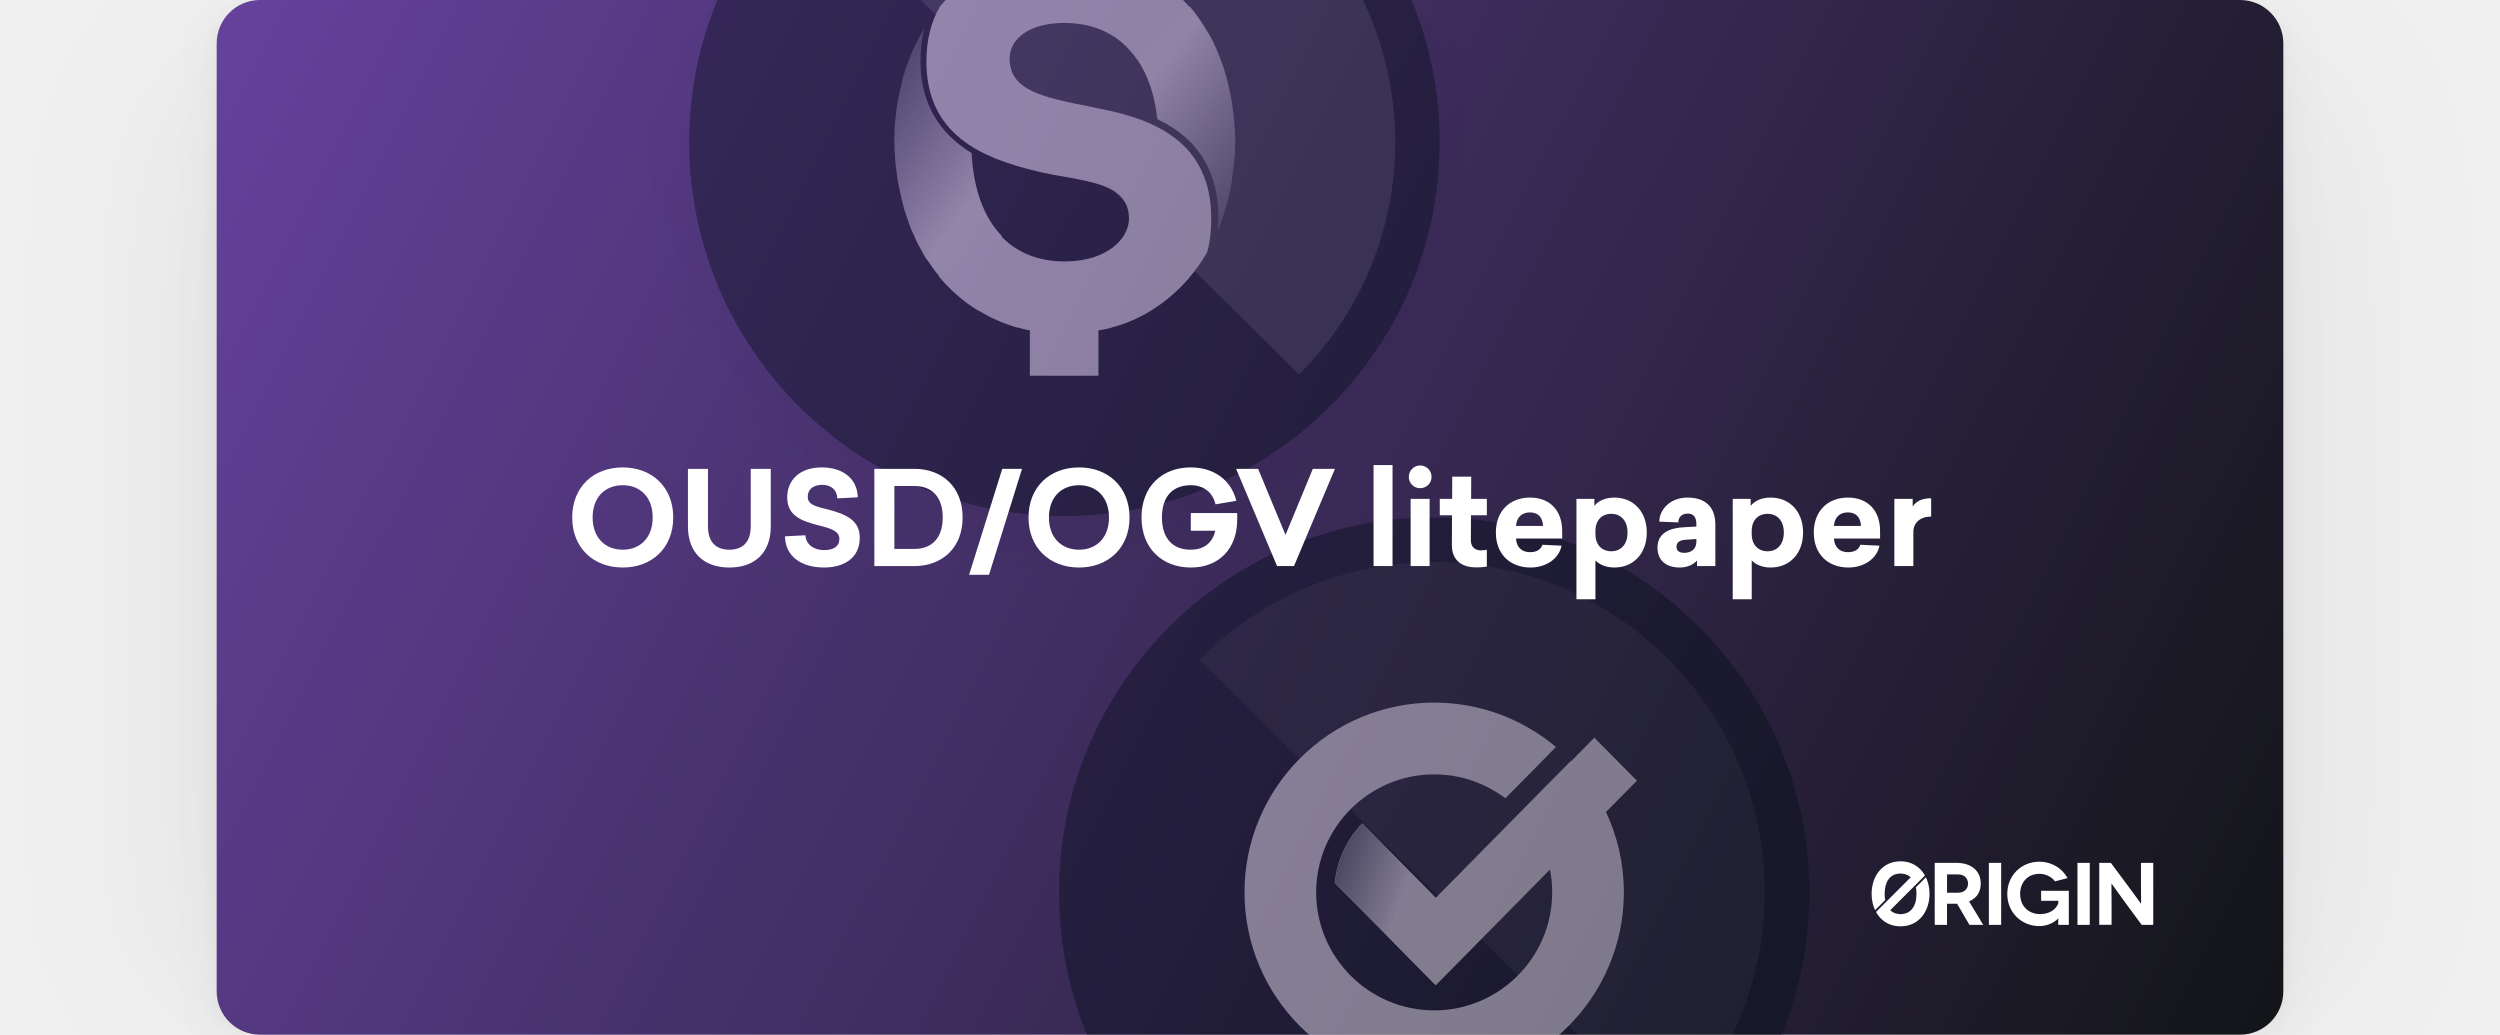
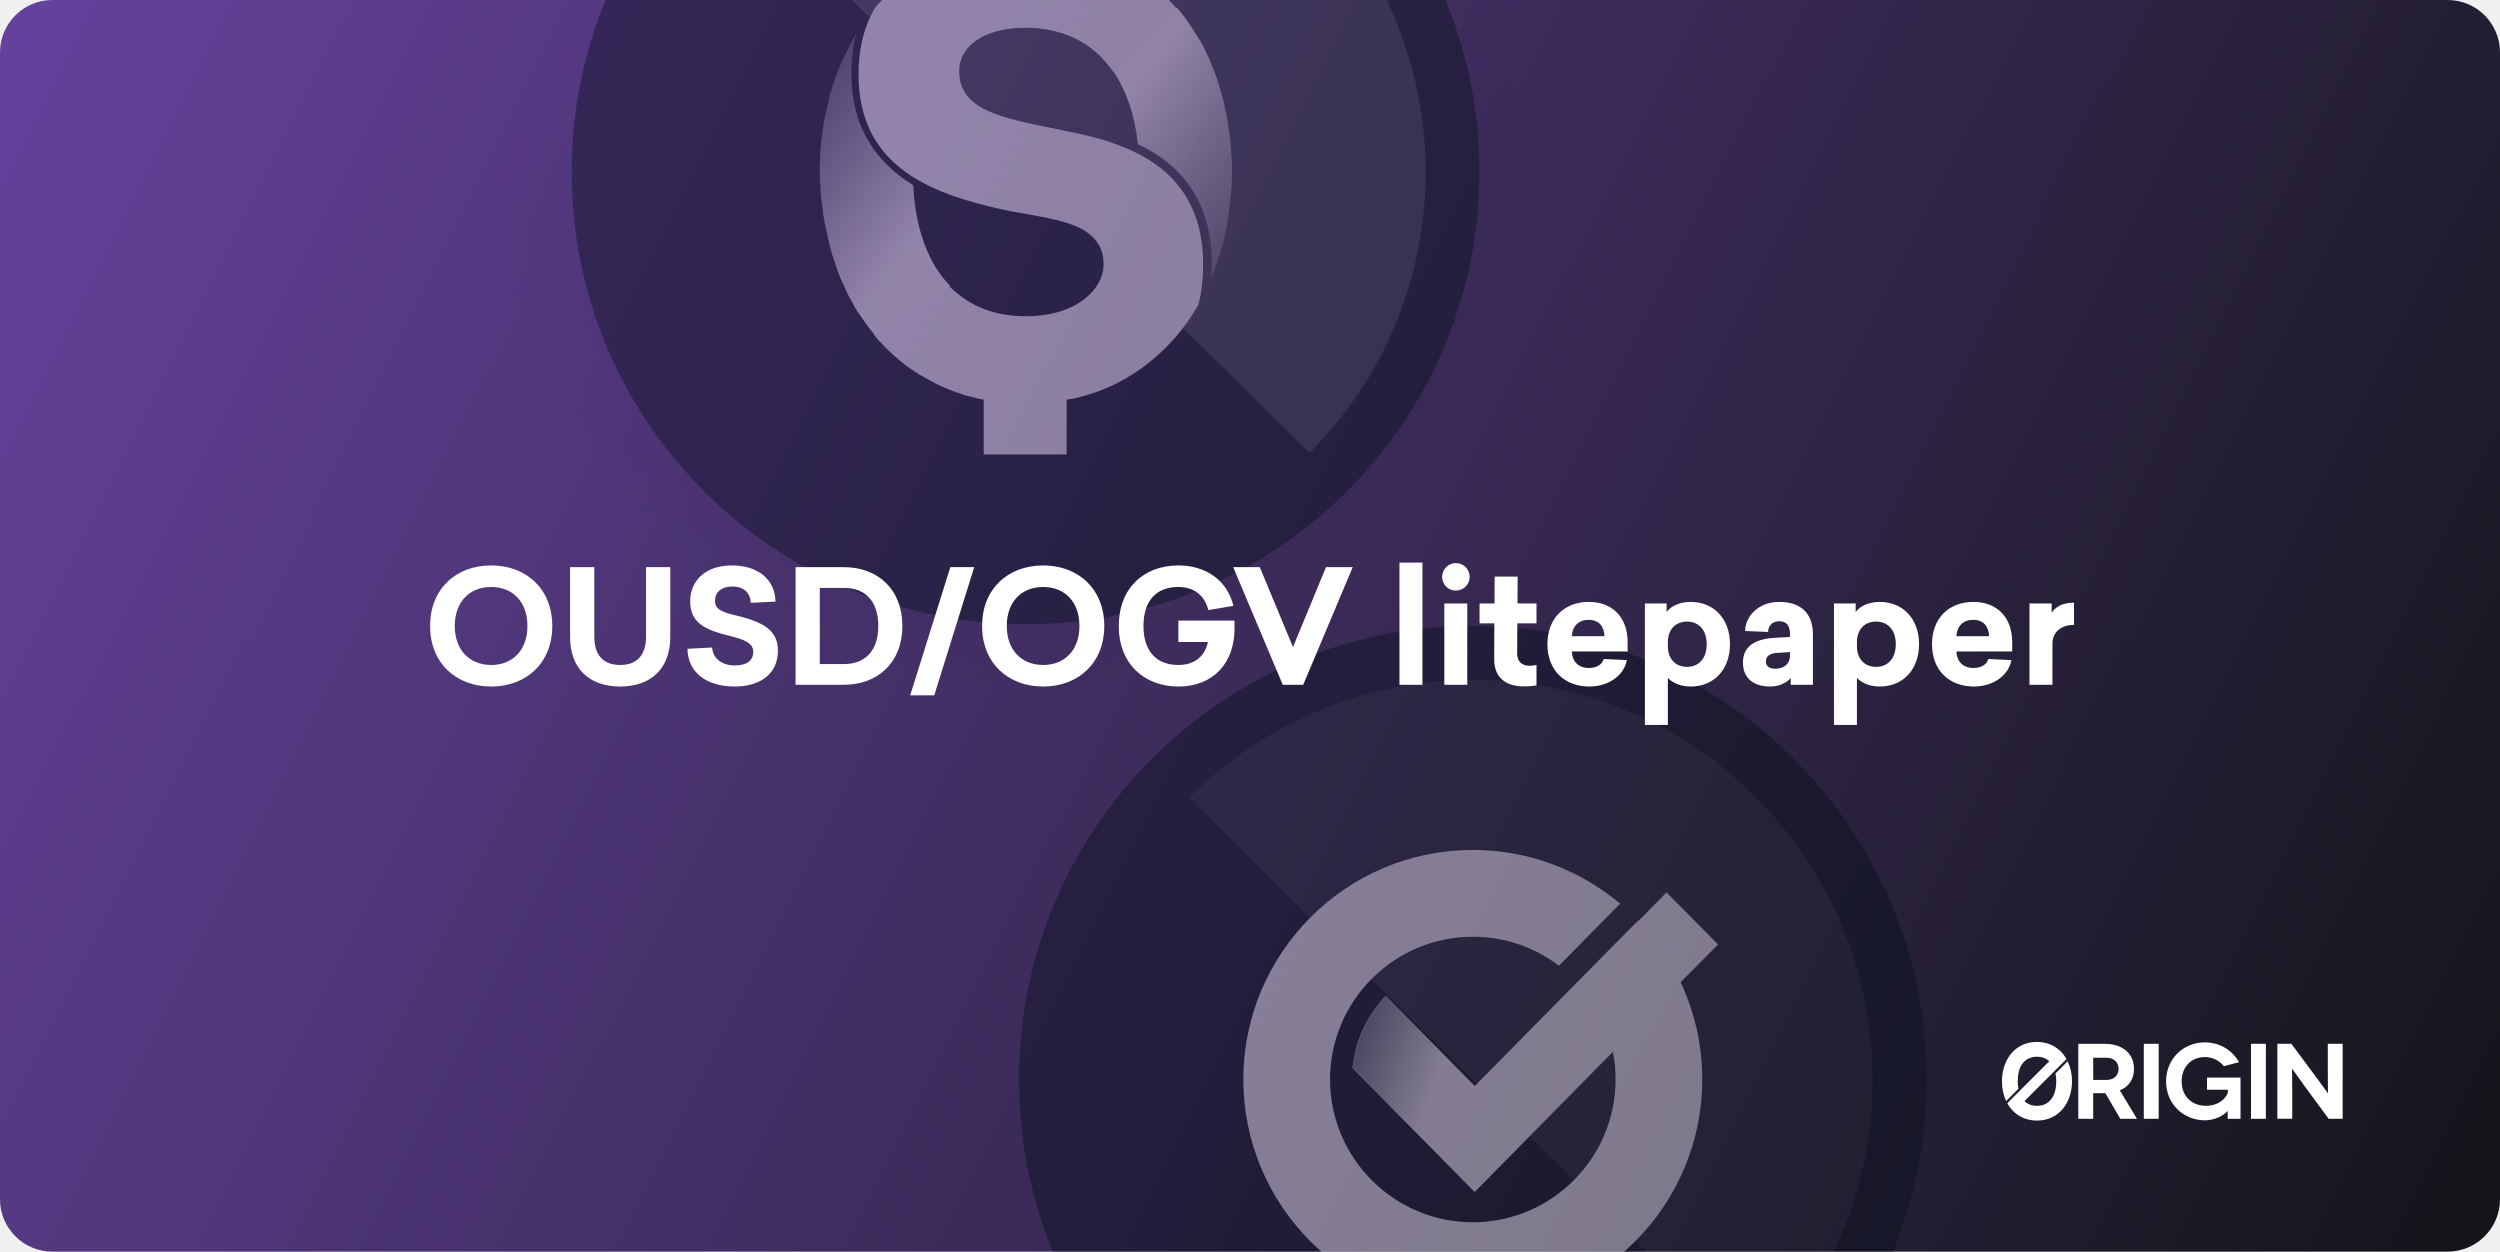
- <svg xmlns="http://www.w3.org/2000/svg" width="923" height="382" viewBox="0 0 923 382" fill="none">
-   <g filter="url(#filter0_ddd_2979_25486)">
-     <g clip-path="url(#clip0_2979_25486)">
-       <rect x="80" width="763" height="382" rx="16" fill="url(#paint0_linear_2979_25486)" />
-       <g opacity="0.4">
-         <mask id="mask0_2979_25486" style="mask-type:luminance" maskUnits="userSpaceOnUse" x="391" y="191" width="277" height="277">
-           <path fill-rule="evenodd" clip-rule="evenodd" d="M391 191H668V468H391V191Z" fill="white" />
-         </mask>
-         <g mask="url(#mask0_2979_25486)">
-           <path fill-rule="evenodd" clip-rule="evenodd" d="M529.036 191.001C605.527 190.745 667.743 252.545 667.999 329.036C668.255 405.527 606.455 467.743 529.964 467.999C453.473 468.255 391.257 406.455 391.001 329.964C390.745 253.473 452.545 191.257 529.036 191.001Z" fill="#030C17" />
-         </g>
-         <path opacity="0.1" fill-rule="evenodd" clip-rule="evenodd" d="M616.061 415.483C663.543 367.661 663.304 290.419 615.483 242.937C567.661 195.455 490.419 195.693 442.937 243.515L616.061 415.483Z" fill="white" />
-         <path fill-rule="evenodd" clip-rule="evenodd" d="M604.361 288.242L588.613 272.358L580.042 281.065C580.008 281.031 579.974 280.997 579.94 280.963L572.967 288.004L530.077 331.472L502.935 303.956C497.323 309.806 493.616 317.493 492.799 325.996L530.077 363.784L572.253 321.03C572.797 323.751 573.069 326.574 573.069 329.465C573.069 353.478 553.512 373.035 529.499 373.035C505.486 373.035 485.929 353.478 485.929 329.465C485.929 305.452 505.486 285.895 529.499 285.895C539.363 285.895 548.478 289.194 555.791 294.738L574.464 275.793C562.287 265.589 546.607 259.399 529.499 259.399C490.895 259.399 459.467 290.827 459.467 329.431C459.467 368.069 490.895 399.463 529.499 399.463C568.103 399.463 599.531 368.035 599.531 329.431C599.531 318.819 597.15 308.785 592.932 299.772L604.361 288.242Z" fill="white" />
-         <mask id="mask1_2979_25486" style="mask-type:luminance" maskUnits="userSpaceOnUse" x="492" y="303" width="39" height="61">
-           <path fill-rule="evenodd" clip-rule="evenodd" d="M492.833 325.996L530.077 363.784H530.111V331.472L502.969 303.955C497.357 309.805 493.65 317.458 492.833 325.996Z" fill="white" />
-         </mask>
-         <g mask="url(#mask1_2979_25486)">
-           <path fill-rule="evenodd" clip-rule="evenodd" d="M492.833 325.996L530.077 363.784H530.111V331.472L502.969 303.955C497.357 309.805 493.65 317.458 492.833 325.996Z" fill="url(#paint1_linear_2979_25486)" />
-         </g>
+ <svg xmlns="http://www.w3.org/2000/svg" width="763" height="382" viewBox="0 0 763 382" fill="none">
+   <g clip-path="url(#clip0_2979_25486)">
+     <rect width="763" height="382" rx="16" fill="url(#paint0_linear_2979_25486)" />
+     <g opacity="0.4">
+       <mask id="mask0_2979_25486" style="mask-type:luminance" maskUnits="userSpaceOnUse" x="311" y="191" width="277" height="277">
+         <path fill-rule="evenodd" clip-rule="evenodd" d="M311 191H588V468H311V191Z" fill="white" />
+       </mask>
+       <g mask="url(#mask0_2979_25486)">
+         <path fill-rule="evenodd" clip-rule="evenodd" d="M449.036 191.001C525.527 190.745 587.743 252.545 587.999 329.036C588.255 405.527 526.455 467.743 449.964 467.999C373.473 468.255 311.257 406.455 311.001 329.964C310.745 253.473 372.545 191.257 449.036 191.001Z" fill="#030C17" />
      </g>
-       <g opacity="0.4" filter="url(#filter1_d_2979_25486)">
-         <path d="M531.536 52.038C531.792 128.273 469.975 190.282 393.464 190.538C316.953 190.793 254.721 129.199 254.464 52.963C254.208 -23.273 316.025 -85.282 392.536 -85.537C469.047 -85.793 531.279 -24.198 531.536 52.038Z" fill="#030C17" />
-         <path opacity="0.2" d="M479.639 138.254C527.16 90.56 526.93 13.63 479.064 -33.72C431.197 -81.07 353.99 -80.84 306.469 -33.146L479.639 138.254Z" fill="white" />
-         <path d="M405.999 40.114C404.618 39.885 403.352 39.541 402.087 39.312C385.057 35.872 372.746 33.465 372.746 21.656C372.746 14.318 379.995 8.471 392.997 8.471C404.618 8.471 413.823 13.172 419.806 22L420.727 22.229L439.252 3.312L439.137 2.624C431.773 -6.089 422.453 -12.166 411.752 -15.376C410.256 -15.835 408.875 -16.178 407.38 -16.522H407.265C406.689 -16.637 406.229 -16.752 405.654 -16.866V-33.605H380.34V-16.866C379.534 -16.752 378.729 -16.522 377.924 -16.408H377.808C365.842 -13.541 355.371 -7.35 347.202 2.165C343.75 7.898 342.024 14.777 342.024 22.688C342.024 49.745 362.505 58.343 382.526 63.159C386.208 64.076 389.89 64.764 393.457 65.337C405.999 67.63 416.815 69.579 416.815 80.815C416.815 87.808 409.106 96.522 392.997 96.522C383.447 96.522 375.622 93.311 369.869 87.464C369.524 87.12 369.064 86.776 368.718 86.432L346.857 101.566V102.369C349.963 106.037 353.415 109.248 357.097 111.999C358.363 112.916 359.628 113.719 360.894 114.521C360.894 114.521 360.894 114.521 361.009 114.521C362.275 115.324 363.656 116.012 364.921 116.7C364.921 116.7 365.036 116.7 365.036 116.814C366.417 117.502 367.683 118.076 369.064 118.649C369.179 118.649 369.179 118.649 369.294 118.763C370.675 119.337 372.055 119.795 373.436 120.254C373.551 120.254 373.666 120.254 373.666 120.369C374.357 120.598 374.932 120.712 375.622 120.942C375.737 120.942 375.737 120.942 375.852 120.942C376.543 121.171 377.233 121.286 378.039 121.515C378.154 121.515 378.269 121.515 378.384 121.63C378.959 121.744 379.649 121.859 380.225 121.974V138.712H405.539V121.974C405.999 121.859 406.459 121.859 406.919 121.744C407.034 121.744 407.034 121.744 407.149 121.744C408.875 121.4 410.601 120.942 412.327 120.369C413.133 120.139 414.053 119.795 414.859 119.566C424.179 116.127 432.348 110.394 439.022 102.598C441.553 99.617 443.739 96.522 445.696 93.082C446.731 89.413 447.191 85.286 447.191 80.929C447.306 51.808 425.214 43.898 405.999 40.114Z" fill="#FAFBFC" />
-         <path d="M346.972 102.254C345.706 100.764 344.556 99.273 343.52 97.668C343.06 96.98 342.6 96.292 342.139 95.719C342.024 95.604 341.909 95.375 341.794 95.26C341.449 94.687 340.989 93.999 340.643 93.311C340.528 93.082 340.413 92.853 340.298 92.624C339.953 92.05 339.608 91.362 339.263 90.789C339.148 90.56 339.033 90.331 338.918 90.101C338.572 89.528 338.227 88.84 337.997 88.152C337.882 87.923 337.767 87.579 337.652 87.35C337.307 86.662 337.077 86.089 336.731 85.401C336.616 85.171 336.501 84.942 336.386 84.598C336.156 83.91 335.811 83.222 335.581 82.534C335.581 82.42 335.466 82.191 335.466 82.076C334.89 80.471 334.315 78.866 333.855 77.261C333.855 77.146 333.74 77.031 333.74 76.802C333.625 76.229 333.394 75.656 333.279 75.082C333.164 74.624 333.049 74.165 332.934 73.707C332.819 73.133 332.704 72.675 332.589 72.101C332.474 71.643 332.359 71.07 332.244 70.611C332.129 70.038 332.014 69.579 331.899 69.006C331.784 68.433 331.669 67.859 331.553 67.286C331.438 66.828 331.438 66.254 331.323 65.796C331.208 65.222 331.093 64.649 331.093 63.961C330.978 63.503 330.978 63.044 330.863 62.471C330.748 61.783 330.748 61.21 330.633 60.522C330.633 60.063 330.518 59.605 330.518 59.146C330.518 58.343 330.403 57.656 330.403 56.853C330.403 56.509 330.403 56.165 330.288 55.707C330.288 54.56 330.173 53.414 330.173 52.267C330.173 51.121 330.173 50.089 330.288 48.942C330.288 48.598 330.288 48.254 330.288 47.91C330.288 47.108 330.403 46.42 330.403 45.617C330.403 45.273 330.518 44.815 330.518 44.471C330.633 43.783 330.633 42.98 330.748 42.293C330.748 41.949 330.863 41.605 330.863 41.261C330.978 40.344 331.093 39.541 331.208 38.739C331.208 38.509 331.208 38.28 331.323 38.165C331.438 37.133 331.669 36.102 331.899 35.07C332.014 34.726 332.014 34.382 332.129 34.153C332.244 33.465 332.474 32.777 332.589 32.089C332.704 31.745 332.819 31.286 332.819 30.942C332.934 30.255 333.164 29.681 333.279 28.993C333.394 28.649 333.51 28.191 333.625 27.847C333.855 27.159 334.085 26.471 334.2 25.783C334.315 25.439 334.43 25.21 334.545 24.866C334.89 23.949 335.235 23.032 335.581 22.114C335.696 21.77 335.811 21.541 335.926 21.197C336.156 20.509 336.386 19.936 336.731 19.248C336.846 18.904 337.077 18.56 337.192 18.102C337.422 17.528 337.652 17.07 337.997 16.497C338.227 16.153 338.342 15.694 338.572 15.35C338.802 14.777 339.148 14.318 339.378 13.745C339.608 13.401 339.723 13.057 339.953 12.713C340.413 11.911 340.874 11.108 341.334 10.306C340.298 14.089 339.838 18.216 339.838 22.573C339.838 37.477 346.166 48.828 358.708 56.509C359.399 69.923 363.311 80.471 369.984 87.235L346.972 102.254Z" fill="url(#paint2_linear_2979_25486)" />
-         <path d="M419.922 22C423.834 27.847 426.365 35.184 427.286 44.012C430.508 45.503 433.269 47.222 435.801 49.172C445.121 56.394 449.838 66.942 449.838 80.356C449.838 81.961 449.723 83.566 449.608 85.171V85.057C450.068 84.025 450.529 82.878 450.874 81.732C450.989 81.388 451.104 81.159 451.219 80.815C451.449 80.012 451.794 79.21 452.024 78.407C452.14 78.063 452.255 77.605 452.37 77.26C452.485 76.802 452.715 76.229 452.83 75.77C453.06 75.082 453.175 74.509 453.405 73.821C453.52 73.362 453.635 72.789 453.75 72.331C453.865 71.757 453.981 71.184 454.096 70.611C454.211 70.267 454.211 69.808 454.326 69.464C454.441 68.662 454.671 67.745 454.786 66.942C454.786 66.598 454.901 66.254 454.901 65.91C455.016 64.993 455.131 64.076 455.246 63.159C455.246 62.929 455.246 62.815 455.361 62.585C455.476 61.668 455.591 60.866 455.591 59.949C455.591 59.719 455.591 59.49 455.706 59.261C455.822 58.229 455.822 57.197 455.937 56.165C455.937 55.936 455.937 55.706 455.937 55.477C455.937 54.445 456.052 53.299 456.052 52.267C456.052 51.12 456.052 49.974 455.937 48.713C455.937 48.369 455.937 48.025 455.822 47.566C455.822 46.764 455.706 45.961 455.706 45.273C455.706 44.815 455.591 44.356 455.591 43.898C455.476 43.21 455.476 42.522 455.361 41.834C455.361 41.375 455.246 40.917 455.131 40.343C455.016 39.656 455.016 39.082 454.901 38.395C454.786 37.936 454.786 37.363 454.671 36.904C454.556 36.331 454.441 35.643 454.326 35.07C454.211 34.611 454.096 34.038 453.981 33.579C453.865 33.006 453.75 32.433 453.635 31.86C453.52 31.401 453.405 30.828 453.29 30.369C453.175 29.796 452.945 29.223 452.83 28.649C452.715 28.191 452.6 27.617 452.37 27.159C452.255 26.586 452.024 26.127 451.909 25.554C451.794 25.095 451.564 24.522 451.449 24.063C451.219 23.49 451.104 23.032 450.874 22.573C450.644 22.114 450.529 21.541 450.298 21.082C450.068 20.624 449.953 20.051 449.723 19.592C449.493 19.133 449.263 18.56 449.148 18.102C448.918 17.643 448.688 17.184 448.457 16.726C448.227 16.267 447.997 15.809 447.767 15.235C447.537 14.777 447.307 14.318 447.077 13.86C446.847 13.401 446.616 12.942 446.271 12.484C446.041 12.025 445.811 11.567 445.466 11.223C445.236 10.764 444.891 10.306 444.66 9.847C444.43 9.388 444.085 9.044 443.855 8.586C443.05 7.325 442.129 6.063 441.209 4.802C440.518 3.885 439.828 3.083 439.137 2.28L419.922 22Z" fill="url(#paint3_linear_2979_25486)" />
+       <path opacity="0.1" fill-rule="evenodd" clip-rule="evenodd" d="M536.061 415.483C583.543 367.661 583.304 290.419 535.483 242.937C487.661 195.455 410.419 195.693 362.937 243.515L536.061 415.483Z" fill="white" />
+       <path fill-rule="evenodd" clip-rule="evenodd" d="M524.361 288.242L508.613 272.358L500.042 281.065C500.008 281.031 499.974 280.997 499.94 280.963L492.967 288.004L450.077 331.472L422.935 303.956C417.323 309.806 413.616 317.493 412.799 325.996L450.077 363.784L492.253 321.03C492.797 323.751 493.069 326.574 493.069 329.465C493.069 353.478 473.512 373.035 449.499 373.035C425.486 373.035 405.929 353.478 405.929 329.465C405.929 305.452 425.486 285.895 449.499 285.895C459.363 285.895 468.478 289.194 475.791 294.738L494.464 275.793C482.287 265.589 466.607 259.399 449.499 259.399C410.895 259.399 379.467 290.827 379.467 329.431C379.467 368.069 410.895 399.463 449.499 399.463C488.103 399.463 519.531 368.035 519.531 329.431C519.531 318.819 517.15 308.785 512.932 299.772L524.361 288.242Z" fill="white" />
+       <mask id="mask1_2979_25486" style="mask-type:luminance" maskUnits="userSpaceOnUse" x="412" y="303" width="39" height="61">
+         <path fill-rule="evenodd" clip-rule="evenodd" d="M412.833 325.996L450.077 363.784H450.111V331.472L422.969 303.955C417.357 309.805 413.65 317.458 412.833 325.996Z" fill="white" />
+       </mask>
+       <g mask="url(#mask1_2979_25486)">
+         <path fill-rule="evenodd" clip-rule="evenodd" d="M412.833 325.996L450.077 363.784H450.111V331.472L422.969 303.955C417.357 309.805 413.65 317.458 412.833 325.996Z" fill="url(#paint1_linear_2979_25486)" />
      </g>
-       <path d="M727.117 341.465L722.565 333.652C722.461 333.652 722.396 333.652 722.304 333.652H718.835V341.465H714.296V318.574H722.304C727.926 318.574 731.291 321.613 731.291 326.217C731.291 329.361 729.752 331.643 726.974 332.791L732.204 341.452H727.117V341.465ZM718.848 329.596H722.904C725.422 329.596 726.596 327.965 726.596 326.23C726.596 324.43 725.383 322.826 722.904 322.826H718.848V329.596ZM734.291 341.465V318.574H738.83V341.452H734.291V341.465ZM759.883 339.078C758.643 340.487 755.93 341.922 752.957 341.922C746.383 341.922 741.087 336.926 741.087 330.026C741.087 323.126 746.383 318.13 752.957 318.13C757.496 318.17 761.291 320.517 763.352 324.183L758.709 325.396C757.47 323.7 755.213 322.617 752.957 322.617C748.678 322.617 745.835 325.696 745.835 330.039C745.835 334.578 748.978 337.487 753.217 337.487C757.143 337.487 759.204 335.335 759.922 333.561V332.583H753.583V328.878H763.809V341.465H759.883C759.883 339.574 759.922 339.117 759.922 339.078H759.883ZM767.004 341.465V318.574H771.543V341.452H767.004V341.465ZM794.983 318.574V341.452H790.704L784.196 332.622C782.135 329.804 779.617 326.217 779.591 326.217H779.552C779.526 326.217 779.591 329.517 779.591 334.057V341.439H775.052V318.574H779.33L785.97 327.496C787.535 329.557 790.417 333.639 790.443 333.639H790.483C790.522 333.639 790.443 329.909 790.443 326.061V318.574H794.983ZM711.048 323.896L707.343 327.6C707.487 328.33 707.565 329.139 707.565 330.013C707.565 334.696 705.361 337.5 701.67 337.5C700.13 337.5 698.839 337.004 697.861 336.065L710.696 323.23C710.357 322.617 709.965 322.057 709.522 321.535C709.339 321.313 709.143 321.117 708.948 320.909C708.922 320.883 708.896 320.857 708.87 320.83C708.804 320.778 708.752 320.713 708.687 320.661C706.809 318.913 704.422 318 701.67 318C698.5 318 695.787 319.213 693.843 321.522C692.004 323.7 691 326.713 691 330.013C691 332.204 691.443 334.265 692.278 336.039L696.009 332.309C695.878 331.604 695.813 330.835 695.813 330C695.813 327.848 696.257 326.1 697.117 324.809C698.135 323.309 699.713 322.513 701.67 322.513C703.196 322.513 704.474 322.996 705.439 323.896L692.63 336.704C692.983 337.343 693.387 337.943 693.843 338.478C693.935 338.583 694.026 338.687 694.13 338.791C694.235 338.909 694.352 339.026 694.47 339.143C694.483 339.157 694.496 339.17 694.509 339.183C694.548 339.222 694.574 339.261 694.613 339.287C696.478 341.061 698.891 342 701.67 342C704.852 342 707.565 340.787 709.522 338.478C711.361 336.3 712.378 333.3 712.378 330C712.378 327.783 711.909 325.683 711.048 323.896Z" fill="white" />
-       <path d="M229.935 172.568C219.135 172.568 211.263 179.768 211.263 191.048C211.263 202.328 219.135 209.528 229.935 209.528C240.639 209.528 248.559 202.328 248.559 191.048C248.559 179.768 240.639 172.568 229.935 172.568ZM229.935 179.144C236.415 179.144 240.975 183.608 240.975 191.048C240.975 198.44 236.415 202.952 229.935 202.952C223.359 202.952 218.799 198.44 218.799 191.048C218.799 183.608 223.359 179.144 229.935 179.144ZM284.565 173.096H277.173V194.312C277.173 199.928 274.389 202.952 269.301 202.952C264.117 202.952 261.381 199.928 261.381 194.312V173.096H253.989V194.408C253.989 204.008 259.797 209.528 269.301 209.528C278.709 209.528 284.565 204.008 284.565 194.408V173.096ZM303.405 172.568C294.813 172.568 290.637 177.656 290.637 183.56C290.637 190.52 296.013 192.392 302.493 194.024C307.293 195.224 309.885 196.232 309.885 198.968C309.885 201.896 307.533 203.096 304.221 203.096C300.333 203.096 297.501 200.888 297.357 197.624L289.821 198.008C289.917 205.448 295.917 209.528 304.221 209.528C311.421 209.528 317.421 206.168 317.421 198.536C317.421 192.152 312.573 189.848 305.229 187.976C300.285 186.824 298.221 186.056 298.221 183.32C298.221 180.776 300.141 179 303.549 179C306.957 179 309.069 180.968 309.117 183.992L316.701 183.608C316.509 176.696 311.181 172.568 303.405 172.568ZM337.592 173.096H322.808V209H337.544C347.768 209 355.4 202.328 355.4 191.048C355.4 179.768 347.816 173.096 337.592 173.096ZM337.64 179.432C343.928 179.432 348.056 183.32 348.056 191.048C348.056 198.776 343.88 202.664 337.64 202.664H330.2V179.432H337.64ZM377.33 173.096H370.034L357.794 212.216H365.138L377.33 173.096ZM398.403 172.568C387.603 172.568 379.731 179.768 379.731 191.048C379.731 202.328 387.603 209.528 398.403 209.528C409.107 209.528 417.027 202.328 417.027 191.048C417.027 179.768 409.107 172.568 398.403 172.568ZM398.403 179.144C404.883 179.144 409.443 183.608 409.443 191.048C409.443 198.44 404.883 202.952 398.403 202.952C391.827 202.952 387.267 198.44 387.267 191.048C387.267 183.608 391.827 179.144 398.403 179.144ZM439.642 189.416V195.944H448.666C447.562 200.888 444.01 202.952 439.594 202.952C433.21 202.952 428.986 199.016 428.986 191.048C428.986 183.08 433.162 179.144 439.594 179.144C444.49 179.144 447.754 181.832 448.762 186.2L456.442 184.904C454.522 177.032 447.946 172.568 439.642 172.568C429.178 172.568 421.45 179.432 421.45 191.048C421.45 202.616 429.226 209.528 439.69 209.528C450.202 209.528 456.778 202.424 456.778 191.816V189.416H439.642ZM492.857 173.096H484.697L474.617 197.48L464.489 173.096H456.377L471.497 209H477.737L492.857 173.096ZM514.125 171.704H507.117V209H514.125V171.704ZM524.308 171.848C522.052 171.848 520.132 173.72 520.132 176.072C520.132 178.376 521.956 180.248 524.308 180.248C526.66 180.248 528.532 178.376 528.532 176.072C528.532 173.72 526.66 171.848 524.308 171.848ZM527.812 184.184H520.804V209H527.812V184.184ZM548.94 190.232V184.184H543.132L543.18 175.976H536.172L536.124 184.184H531.564V190.232H536.076L536.028 201.128C535.98 206.888 539.676 209.48 545.052 209.48C546.972 209.48 547.932 209.336 548.94 209.192V202.952C548.412 203.048 547.788 203.192 546.78 203.192C544.812 203.192 543.036 202.184 543.036 199.448L543.084 190.232H548.94ZM576.753 196.04C576.753 188.312 572.049 183.704 564.897 183.704C557.505 183.704 552.273 188.6 552.273 196.616C552.273 204.584 557.505 209.528 565.089 209.528C570.897 209.528 575.649 206.168 576.513 201.464L569.457 201.128C568.929 202.856 567.345 203.864 564.897 203.864C561.729 203.864 559.857 201.896 559.713 198.824H576.753V196.04ZM564.849 189.176C568.017 189.176 569.553 191.144 569.697 194.168H559.713C559.905 191 561.873 189.176 564.849 189.176ZM595.991 183.704C592.535 183.704 589.943 185.048 588.647 186.776V184.184H582.023V221.24H589.031V206.888C590.327 208.328 592.823 209.528 595.991 209.528C603.047 209.528 607.991 204.392 607.991 196.616C607.991 188.84 603.047 183.704 595.991 183.704ZM594.887 189.704C598.391 189.704 600.887 192.2 600.887 196.616C600.887 201.032 598.391 203.528 594.887 203.528C591.431 203.528 589.031 201.176 589.031 197.192V196.04C589.031 192.056 591.431 189.704 594.887 189.704ZM622.985 183.704C616.601 183.704 612.617 188.216 612.617 192.584L619.625 192.872C619.625 191.24 620.681 189.608 623.081 189.608C625.241 189.608 626.297 190.952 626.297 193.448V194.408L621.881 194.648C616.601 194.888 611.945 196.664 611.945 202.184C611.945 206.984 615.209 209.528 620.201 209.528C623.033 209.528 625.145 208.424 626.537 206.984V209H633.305V193.688C633.305 187.16 629.657 183.704 622.985 183.704ZM626.297 199.016V200.072C626.297 202.712 624.377 204.104 621.833 204.104C620.153 204.104 618.953 203.48 618.953 201.848C618.953 200.072 620.441 199.352 622.553 199.256L626.297 199.016ZM653.694 183.704C650.238 183.704 647.646 185.048 646.35 186.776V184.184H639.726V221.24H646.734V206.888C648.03 208.328 650.526 209.528 653.694 209.528C660.75 209.528 665.694 204.392 665.694 196.616C665.694 188.84 660.75 183.704 653.694 183.704ZM652.59 189.704C656.094 189.704 658.59 192.2 658.59 196.616C658.59 201.032 656.094 203.528 652.59 203.528C649.134 203.528 646.734 201.176 646.734 197.192V196.04C646.734 192.056 649.134 189.704 652.59 189.704ZM694.128 196.04C694.128 188.312 689.424 183.704 682.272 183.704C674.88 183.704 669.648 188.6 669.648 196.616C669.648 204.584 674.88 209.528 682.464 209.528C688.272 209.528 693.024 206.168 693.888 201.464L686.832 201.128C686.304 202.856 684.72 203.864 682.272 203.864C679.104 203.864 677.232 201.896 677.088 198.824H694.128V196.04ZM682.224 189.176C685.392 189.176 686.928 191.144 687.072 194.168H677.088C677.28 191 679.248 189.176 682.224 189.176ZM712.982 183.944C709.19 183.944 707.222 185.384 706.166 187.016V184.184H699.398V209H706.406V196.424C706.406 193.016 708.95 190.712 712.982 190.712V183.944Z" fill="white" />
    </g>
+     <g opacity="0.4" filter="url(#filter0_d_2979_25486)">
+       <path d="M451.536 52.038C451.792 128.273 389.975 190.282 313.464 190.538C236.953 190.793 174.721 129.199 174.464 52.963C174.208 -23.273 236.025 -85.282 312.536 -85.537C389.047 -85.793 451.279 -24.198 451.536 52.038Z" fill="#030C17" />
+       <path opacity="0.2" d="M399.639 138.254C447.16 90.56 446.93 13.63 399.064 -33.72C351.197 -81.07 273.99 -80.84 226.469 -33.146L399.639 138.254Z" fill="white" />
+       <path d="M325.999 40.114C324.618 39.885 323.352 39.541 322.087 39.312C305.057 35.872 292.746 33.465 292.746 21.656C292.746 14.318 299.995 8.471 312.997 8.471C324.618 8.471 333.823 13.172 339.806 22L340.727 22.229L359.252 3.312L359.137 2.624C351.773 -6.089 342.453 -12.166 331.752 -15.376C330.256 -15.835 328.875 -16.178 327.38 -16.522H327.265C326.689 -16.637 326.229 -16.752 325.654 -16.866V-33.605H300.34V-16.866C299.534 -16.752 298.729 -16.522 297.924 -16.408H297.808C285.842 -13.541 275.371 -7.35 267.202 2.165C263.75 7.898 262.024 14.777 262.024 22.688C262.024 49.745 282.505 58.343 302.526 63.159C306.208 64.076 309.89 64.764 313.457 65.337C325.999 67.63 336.815 69.579 336.815 80.815C336.815 87.808 329.106 96.522 312.997 96.522C303.447 96.522 295.622 93.311 289.869 87.464C289.524 87.12 289.064 86.776 288.718 86.432L266.857 101.566V102.369C269.963 106.037 273.415 109.248 277.097 111.999C278.363 112.916 279.628 113.719 280.894 114.521C280.894 114.521 280.894 114.521 281.009 114.521C282.275 115.324 283.656 116.012 284.921 116.7C284.921 116.7 285.036 116.7 285.036 116.814C286.417 117.502 287.683 118.076 289.064 118.649C289.179 118.649 289.179 118.649 289.294 118.763C290.675 119.337 292.055 119.795 293.436 120.254C293.551 120.254 293.666 120.254 293.666 120.369C294.357 120.598 294.932 120.712 295.622 120.942C295.737 120.942 295.737 120.942 295.852 120.942C296.543 121.171 297.233 121.286 298.039 121.515C298.154 121.515 298.269 121.515 298.384 121.63C298.959 121.744 299.649 121.859 300.225 121.974V138.712H325.539V121.974C325.999 121.859 326.459 121.859 326.919 121.744C327.034 121.744 327.034 121.744 327.149 121.744C328.875 121.4 330.601 120.942 332.327 120.369C333.133 120.139 334.053 119.795 334.859 119.566C344.179 116.127 352.348 110.394 359.022 102.598C361.553 99.617 363.739 96.522 365.696 93.082C366.731 89.413 367.191 85.286 367.191 80.929C367.306 51.808 345.214 43.898 325.999 40.114Z" fill="#FAFBFC" />
+       <path d="M266.972 102.254C265.706 100.764 264.556 99.273 263.52 97.668C263.06 96.98 262.6 96.292 262.139 95.719C262.024 95.604 261.909 95.375 261.794 95.26C261.449 94.687 260.989 93.999 260.643 93.311C260.528 93.082 260.413 92.853 260.298 92.624C259.953 92.05 259.608 91.362 259.263 90.789C259.148 90.56 259.033 90.331 258.918 90.101C258.572 89.528 258.227 88.84 257.997 88.152C257.882 87.923 257.767 87.579 257.652 87.35C257.307 86.662 257.077 86.089 256.731 85.401C256.616 85.171 256.501 84.942 256.386 84.598C256.156 83.91 255.811 83.222 255.581 82.534C255.581 82.42 255.466 82.191 255.466 82.076C254.89 80.471 254.315 78.866 253.855 77.261C253.855 77.146 253.74 77.031 253.74 76.802C253.625 76.229 253.394 75.656 253.279 75.082C253.164 74.624 253.049 74.165 252.934 73.707C252.819 73.133 252.704 72.675 252.589 72.101C252.474 71.643 252.359 71.07 252.244 70.611C252.129 70.038 252.014 69.579 251.899 69.006C251.784 68.433 251.669 67.859 251.553 67.286C251.438 66.828 251.438 66.254 251.323 65.796C251.208 65.222 251.093 64.649 251.093 63.961C250.978 63.503 250.978 63.044 250.863 62.471C250.748 61.783 250.748 61.21 250.633 60.522C250.633 60.063 250.518 59.605 250.518 59.146C250.518 58.343 250.403 57.656 250.403 56.853C250.403 56.509 250.403 56.165 250.288 55.707C250.288 54.56 250.173 53.414 250.173 52.267C250.173 51.121 250.173 50.089 250.288 48.942C250.288 48.598 250.288 48.254 250.288 47.91C250.288 47.108 250.403 46.42 250.403 45.617C250.403 45.273 250.518 44.815 250.518 44.471C250.633 43.783 250.633 42.98 250.748 42.293C250.748 41.949 250.863 41.605 250.863 41.261C250.978 40.344 251.093 39.541 251.208 38.739C251.208 38.509 251.208 38.28 251.323 38.165C251.438 37.133 251.669 36.102 251.899 35.07C252.014 34.726 252.014 34.382 252.129 34.153C252.244 33.465 252.474 32.777 252.589 32.089C252.704 31.745 252.819 31.286 252.819 30.942C252.934 30.255 253.164 29.681 253.279 28.993C253.394 28.649 253.51 28.191 253.625 27.847C253.855 27.159 254.085 26.471 254.2 25.783C254.315 25.439 254.43 25.21 254.545 24.866C254.89 23.949 255.235 23.032 255.581 22.114C255.696 21.77 255.811 21.541 255.926 21.197C256.156 20.509 256.386 19.936 256.731 19.248C256.846 18.904 257.077 18.56 257.192 18.102C257.422 17.528 257.652 17.07 257.997 16.497C258.227 16.153 258.342 15.694 258.572 15.35C258.802 14.777 259.148 14.318 259.378 13.745C259.608 13.401 259.723 13.057 259.953 12.713C260.413 11.911 260.874 11.108 261.334 10.306C260.298 14.089 259.838 18.216 259.838 22.573C259.838 37.477 266.166 48.828 278.708 56.509C279.399 69.923 283.311 80.471 289.984 87.235L266.972 102.254Z" fill="url(#paint2_linear_2979_25486)" />
+       <path d="M339.922 22C343.834 27.847 346.365 35.184 347.286 44.012C350.508 45.503 353.269 47.222 355.801 49.172C365.121 56.394 369.838 66.942 369.838 80.356C369.838 81.961 369.723 83.566 369.608 85.171V85.057C370.068 84.025 370.529 82.878 370.874 81.732C370.989 81.388 371.104 81.159 371.219 80.815C371.449 80.012 371.794 79.21 372.024 78.407C372.14 78.063 372.255 77.605 372.37 77.26C372.485 76.802 372.715 76.229 372.83 75.77C373.06 75.082 373.175 74.509 373.405 73.821C373.52 73.362 373.635 72.789 373.75 72.331C373.865 71.757 373.981 71.184 374.096 70.611C374.211 70.267 374.211 69.808 374.326 69.464C374.441 68.662 374.671 67.745 374.786 66.942C374.786 66.598 374.901 66.254 374.901 65.91C375.016 64.993 375.131 64.076 375.246 63.159C375.246 62.929 375.246 62.815 375.361 62.585C375.476 61.668 375.591 60.866 375.591 59.949C375.591 59.719 375.591 59.49 375.706 59.261C375.822 58.229 375.822 57.197 375.937 56.165C375.937 55.936 375.937 55.706 375.937 55.477C375.937 54.445 376.052 53.299 376.052 52.267C376.052 51.12 376.052 49.974 375.937 48.713C375.937 48.369 375.937 48.025 375.822 47.566C375.822 46.764 375.706 45.961 375.706 45.273C375.706 44.815 375.591 44.356 375.591 43.898C375.476 43.21 375.476 42.522 375.361 41.834C375.361 41.375 375.246 40.917 375.131 40.343C375.016 39.656 375.016 39.082 374.901 38.395C374.786 37.936 374.786 37.363 374.671 36.904C374.556 36.331 374.441 35.643 374.326 35.07C374.211 34.611 374.096 34.038 373.981 33.579C373.865 33.006 373.75 32.433 373.635 31.86C373.52 31.401 373.405 30.828 373.29 30.369C373.175 29.796 372.945 29.223 372.83 28.649C372.715 28.191 372.6 27.617 372.37 27.159C372.255 26.586 372.024 26.127 371.909 25.554C371.794 25.095 371.564 24.522 371.449 24.063C371.219 23.49 371.104 23.032 370.874 22.573C370.644 22.114 370.529 21.541 370.298 21.082C370.068 20.624 369.953 20.051 369.723 19.592C369.493 19.133 369.263 18.56 369.148 18.102C368.918 17.643 368.688 17.184 368.457 16.726C368.227 16.267 367.997 15.809 367.767 15.235C367.537 14.777 367.307 14.318 367.077 13.86C366.847 13.401 366.616 12.942 366.271 12.484C366.041 12.025 365.811 11.567 365.466 11.223C365.236 10.764 364.891 10.306 364.66 9.847C364.43 9.388 364.085 9.044 363.855 8.586C363.05 7.325 362.129 6.063 361.209 4.802C360.518 3.885 359.828 3.083 359.137 2.28L339.922 22Z" fill="url(#paint3_linear_2979_25486)" />
+     </g>
+     <path d="M647.117 341.465L642.565 333.652C642.461 333.652 642.396 333.652 642.304 333.652H638.835V341.465H634.296V318.574H642.304C647.926 318.574 651.291 321.613 651.291 326.217C651.291 329.361 649.752 331.643 646.974 332.791L652.204 341.452H647.117V341.465ZM638.848 329.596H642.904C645.422 329.596 646.596 327.965 646.596 326.23C646.596 324.43 645.383 322.826 642.904 322.826H638.848V329.596ZM654.291 341.465V318.574H658.83V341.452H654.291V341.465ZM679.883 339.078C678.643 340.487 675.93 341.922 672.957 341.922C666.383 341.922 661.087 336.926 661.087 330.026C661.087 323.126 666.383 318.13 672.957 318.13C677.496 318.17 681.291 320.517 683.352 324.183L678.709 325.396C677.47 323.7 675.213 322.617 672.957 322.617C668.678 322.617 665.835 325.696 665.835 330.039C665.835 334.578 668.978 337.487 673.217 337.487C677.143 337.487 679.204 335.335 679.922 333.561V332.583H673.583V328.878H683.809V341.465H679.883C679.883 339.574 679.922 339.117 679.922 339.078H679.883ZM687.004 341.465V318.574H691.543V341.452H687.004V341.465ZM714.983 318.574V341.452H710.704L704.196 332.622C702.135 329.804 699.617 326.217 699.591 326.217H699.552C699.526 326.217 699.591 329.517 699.591 334.057V341.439H695.052V318.574H699.33L705.97 327.496C707.535 329.557 710.417 333.639 710.443 333.639H710.483C710.522 333.639 710.443 329.909 710.443 326.061V318.574H714.983ZM631.048 323.896L627.343 327.6C627.487 328.33 627.565 329.139 627.565 330.013C627.565 334.696 625.361 337.5 621.67 337.5C620.13 337.5 618.839 337.004 617.861 336.065L630.696 323.23C630.357 322.617 629.965 322.057 629.522 321.535C629.339 321.313 629.143 321.117 628.948 320.909C628.922 320.883 628.896 320.857 628.87 320.83C628.804 320.778 628.752 320.713 628.687 320.661C626.809 318.913 624.422 318 621.67 318C618.5 318 615.787 319.213 613.843 321.522C612.004 323.7 611 326.713 611 330.013C611 332.204 611.443 334.265 612.278 336.039L616.009 332.309C615.878 331.604 615.813 330.835 615.813 330C615.813 327.848 616.257 326.1 617.117 324.809C618.135 323.309 619.713 322.513 621.67 322.513C623.196 322.513 624.474 322.996 625.439 323.896L612.63 336.704C612.983 337.343 613.387 337.943 613.843 338.478C613.935 338.583 614.026 338.687 614.13 338.791C614.235 338.909 614.352 339.026 614.47 339.143C614.483 339.157 614.496 339.17 614.509 339.183C614.548 339.222 614.574 339.261 614.613 339.287C616.478 341.061 618.891 342 621.67 342C624.852 342 627.565 340.787 629.522 338.478C631.361 336.3 632.378 333.3 632.378 330C632.378 327.783 631.909 325.683 631.048 323.896Z" fill="white" />
+     <path d="M149.935 172.568C139.135 172.568 131.263 179.768 131.263 191.048C131.263 202.328 139.135 209.528 149.935 209.528C160.639 209.528 168.559 202.328 168.559 191.048C168.559 179.768 160.639 172.568 149.935 172.568ZM149.935 179.144C156.415 179.144 160.975 183.608 160.975 191.048C160.975 198.44 156.415 202.952 149.935 202.952C143.359 202.952 138.799 198.44 138.799 191.048C138.799 183.608 143.359 179.144 149.935 179.144ZM204.565 173.096H197.173V194.312C197.173 199.928 194.389 202.952 189.301 202.952C184.117 202.952 181.381 199.928 181.381 194.312V173.096H173.989V194.408C173.989 204.008 179.797 209.528 189.301 209.528C198.709 209.528 204.565 204.008 204.565 194.408V173.096ZM223.405 172.568C214.813 172.568 210.637 177.656 210.637 183.56C210.637 190.52 216.013 192.392 222.493 194.024C227.293 195.224 229.885 196.232 229.885 198.968C229.885 201.896 227.533 203.096 224.221 203.096C220.333 203.096 217.501 200.888 217.357 197.624L209.821 198.008C209.917 205.448 215.917 209.528 224.221 209.528C231.421 209.528 237.421 206.168 237.421 198.536C237.421 192.152 232.573 189.848 225.229 187.976C220.285 186.824 218.221 186.056 218.221 183.32C218.221 180.776 220.141 179 223.549 179C226.957 179 229.069 180.968 229.117 183.992L236.701 183.608C236.509 176.696 231.181 172.568 223.405 172.568ZM257.592 173.096H242.808V209H257.544C267.768 209 275.4 202.328 275.4 191.048C275.4 179.768 267.816 173.096 257.592 173.096ZM257.64 179.432C263.928 179.432 268.056 183.32 268.056 191.048C268.056 198.776 263.88 202.664 257.64 202.664H250.2V179.432H257.64ZM297.33 173.096H290.034L277.794 212.216H285.138L297.33 173.096ZM318.403 172.568C307.603 172.568 299.731 179.768 299.731 191.048C299.731 202.328 307.603 209.528 318.403 209.528C329.107 209.528 337.027 202.328 337.027 191.048C337.027 179.768 329.107 172.568 318.403 172.568ZM318.403 179.144C324.883 179.144 329.443 183.608 329.443 191.048C329.443 198.44 324.883 202.952 318.403 202.952C311.827 202.952 307.267 198.44 307.267 191.048C307.267 183.608 311.827 179.144 318.403 179.144ZM359.642 189.416V195.944H368.666C367.562 200.888 364.01 202.952 359.594 202.952C353.21 202.952 348.986 199.016 348.986 191.048C348.986 183.08 353.162 179.144 359.594 179.144C364.49 179.144 367.754 181.832 368.762 186.2L376.442 184.904C374.522 177.032 367.946 172.568 359.642 172.568C349.178 172.568 341.45 179.432 341.45 191.048C341.45 202.616 349.226 209.528 359.69 209.528C370.202 209.528 376.778 202.424 376.778 191.816V189.416H359.642ZM412.857 173.096H404.697L394.617 197.48L384.489 173.096H376.377L391.497 209H397.737L412.857 173.096ZM434.125 171.704H427.117V209H434.125V171.704ZM444.308 171.848C442.052 171.848 440.132 173.72 440.132 176.072C440.132 178.376 441.956 180.248 444.308 180.248C446.66 180.248 448.532 178.376 448.532 176.072C448.532 173.72 446.66 171.848 444.308 171.848ZM447.812 184.184H440.804V209H447.812V184.184ZM468.94 190.232V184.184H463.132L463.18 175.976H456.172L456.124 184.184H451.564V190.232H456.076L456.028 201.128C455.98 206.888 459.676 209.48 465.052 209.48C466.972 209.48 467.932 209.336 468.94 209.192V202.952C468.412 203.048 467.788 203.192 466.78 203.192C464.812 203.192 463.036 202.184 463.036 199.448L463.084 190.232H468.94ZM496.753 196.04C496.753 188.312 492.049 183.704 484.897 183.704C477.505 183.704 472.273 188.6 472.273 196.616C472.273 204.584 477.505 209.528 485.089 209.528C490.897 209.528 495.649 206.168 496.513 201.464L489.457 201.128C488.929 202.856 487.345 203.864 484.897 203.864C481.729 203.864 479.857 201.896 479.713 198.824H496.753V196.04ZM484.849 189.176C488.017 189.176 489.553 191.144 489.697 194.168H479.713C479.905 191 481.873 189.176 484.849 189.176ZM515.991 183.704C512.535 183.704 509.943 185.048 508.647 186.776V184.184H502.023V221.24H509.031V206.888C510.327 208.328 512.823 209.528 515.991 209.528C523.047 209.528 527.991 204.392 527.991 196.616C527.991 188.84 523.047 183.704 515.991 183.704ZM514.887 189.704C518.391 189.704 520.887 192.2 520.887 196.616C520.887 201.032 518.391 203.528 514.887 203.528C511.431 203.528 509.031 201.176 509.031 197.192V196.04C509.031 192.056 511.431 189.704 514.887 189.704ZM542.985 183.704C536.601 183.704 532.617 188.216 532.617 192.584L539.625 192.872C539.625 191.24 540.681 189.608 543.081 189.608C545.241 189.608 546.297 190.952 546.297 193.448V194.408L541.881 194.648C536.601 194.888 531.945 196.664 531.945 202.184C531.945 206.984 535.209 209.528 540.201 209.528C543.033 209.528 545.145 208.424 546.537 206.984V209H553.305V193.688C553.305 187.16 549.657 183.704 542.985 183.704ZM546.297 199.016V200.072C546.297 202.712 544.377 204.104 541.833 204.104C540.153 204.104 538.953 203.48 538.953 201.848C538.953 200.072 540.441 199.352 542.553 199.256L546.297 199.016ZM573.694 183.704C570.238 183.704 567.646 185.048 566.35 186.776V184.184H559.726V221.24H566.734V206.888C568.03 208.328 570.526 209.528 573.694 209.528C580.75 209.528 585.694 204.392 585.694 196.616C585.694 188.84 580.75 183.704 573.694 183.704ZM572.59 189.704C576.094 189.704 578.59 192.2 578.59 196.616C578.59 201.032 576.094 203.528 572.59 203.528C569.134 203.528 566.734 201.176 566.734 197.192V196.04C566.734 192.056 569.134 189.704 572.59 189.704ZM614.128 196.04C614.128 188.312 609.424 183.704 602.272 183.704C594.88 183.704 589.648 188.6 589.648 196.616C589.648 204.584 594.88 209.528 602.464 209.528C608.272 209.528 613.024 206.168 613.888 201.464L606.832 201.128C606.304 202.856 604.72 203.864 602.272 203.864C599.104 203.864 597.232 201.896 597.088 198.824H614.128V196.04ZM602.224 189.176C605.392 189.176 606.928 191.144 607.072 194.168H597.088C597.28 191 599.248 189.176 602.224 189.176ZM632.982 183.944C629.19 183.944 627.222 185.384 626.166 187.016V184.184H619.398V209H626.406V196.424C626.406 193.016 628.95 190.712 632.982 190.712V183.944Z" fill="white" />
  </g>
  <defs>
-     <filter id="filter0_ddd_2979_25486" x="0" y="-53" width="923" height="542" filterUnits="userSpaceOnUse" color-interpolation-filters="sRGB">
-       <feFlood flood-opacity="0" result="BackgroundImageFix" />
-       <feColorMatrix in="SourceAlpha" type="matrix" values="0 0 0 0 0 0 0 0 0 0 0 0 0 0 0 0 0 0 127 0" result="hardAlpha" />
-       <feOffset dy="1.796" />
-       <feGaussianBlur stdDeviation="2.66" />
-       <feColorMatrix type="matrix" values="0 0 0 0 0 0 0 0 0 0 0 0 0 0 0 0 0 0 0.028 0" />
-       <feBlend mode="normal" in2="BackgroundImageFix" result="effect1_dropShadow_2979_25486" />
-       <feColorMatrix in="SourceAlpha" type="matrix" values="0 0 0 0 0 0 0 0 0 0 0 0 0 0 0 0 0 0 127 0" result="hardAlpha" />
-       <feOffset dy="6.031" />
-       <feGaussianBlur stdDeviation="8.935" />
-       <feColorMatrix type="matrix" values="0 0 0 0 0 0 0 0 0 0 0 0 0 0 0 0 0 0 0.042 0" />
-       <feBlend mode="normal" in2="effect1_dropShadow_2979_25486" result="effect2_dropShadow_2979_25486" />
-       <feColorMatrix in="SourceAlpha" type="matrix" values="0 0 0 0 0 0 0 0 0 0 0 0 0 0 0 0 0 0 127 0" result="hardAlpha" />
-       <feOffset dy="27" />
-       <feGaussianBlur stdDeviation="40" />
-       <feColorMatrix type="matrix" values="0 0 0 0 0 0 0 0 0 0 0 0 0 0 0 0 0 0 0.07 0" />
-       <feBlend mode="normal" in2="effect2_dropShadow_2979_25486" result="effect3_dropShadow_2979_25486" />
-       <feBlend mode="normal" in="SourceGraphic" in2="effect3_dropShadow_2979_25486" result="shape" />
-     </filter>
-     <filter id="filter1_d_2979_25486" x="226" y="-110" width="334" height="333" filterUnits="userSpaceOnUse" color-interpolation-filters="sRGB">
+     <filter id="filter0_d_2979_25486" x="146" y="-110" width="334" height="333" filterUnits="userSpaceOnUse" color-interpolation-filters="sRGB">
      <feFlood flood-opacity="0" result="BackgroundImageFix" />
      <feColorMatrix in="SourceAlpha" type="matrix" values="0 0 0 0 0 0 0 0 0 0 0 0 0 0 0 0 0 0 127 0" result="hardAlpha" />
      <feOffset dy="4" />
      <feGaussianBlur stdDeviation="14" />
      <feComposite in2="hardAlpha" operator="out" />
      <feColorMatrix type="matrix" values="0 0 0 0 0.018 0 0 0 0 0.001 0 0 0 0 0.046 0 0 0 0.1 0" />
      <feBlend mode="normal" in2="BackgroundImageFix" result="effect1_dropShadow_2979_25486" />
      <feBlend mode="normal" in="SourceGraphic" in2="effect1_dropShadow_2979_25486" result="shape" />
    </filter>
-     <linearGradient id="paint0_linear_2979_25486" x1="-20.825" y1="-66.031" x2="843.459" y2="369.629" gradientUnits="userSpaceOnUse">
+     <linearGradient id="paint0_linear_2979_25486" x1="-100.825" y1="-66.031" x2="763.459" y2="369.629" gradientUnits="userSpaceOnUse">
      <stop stop-color="#7148AF" />
      <stop offset="1" stop-color="#131519" />
    </linearGradient>
-     <linearGradient id="paint1_linear_2979_25486" x1="474.171" y1="331.012" x2="513.213" y2="344.606" gradientUnits="userSpaceOnUse">
+     <linearGradient id="paint1_linear_2979_25486" x1="394.171" y1="331.012" x2="433.213" y2="344.606" gradientUnits="userSpaceOnUse">
      <stop stop-color="#1C313F" />
      <stop offset="1" stop-color="white" />
    </linearGradient>
-     <linearGradient id="paint2_linear_2979_25486" x1="370.201" y1="59.107" x2="316.35" y2="18.87" gradientUnits="userSpaceOnUse">
+     <linearGradient id="paint2_linear_2979_25486" x1="290.201" y1="59.107" x2="236.35" y2="18.87" gradientUnits="userSpaceOnUse">
      <stop offset="0.001" stop-color="white" />
      <stop offset="1" stop-color="#1E313F" />
    </linearGradient>
-     <linearGradient id="paint3_linear_2979_25486" x1="417.294" y1="38.944" x2="467.018" y2="77.85" gradientUnits="userSpaceOnUse">
+     <linearGradient id="paint3_linear_2979_25486" x1="337.294" y1="38.944" x2="387.018" y2="77.85" gradientUnits="userSpaceOnUse">
      <stop offset="0.001" stop-color="white" />
      <stop offset="0.997" stop-color="#4E5A64" />
    </linearGradient>
    <clipPath id="clip0_2979_25486">
-       <rect x="80" width="763" height="382" rx="16" fill="white" />
+       <rect width="763" height="382" rx="16" fill="white" />
    </clipPath>
  </defs>
</svg>
